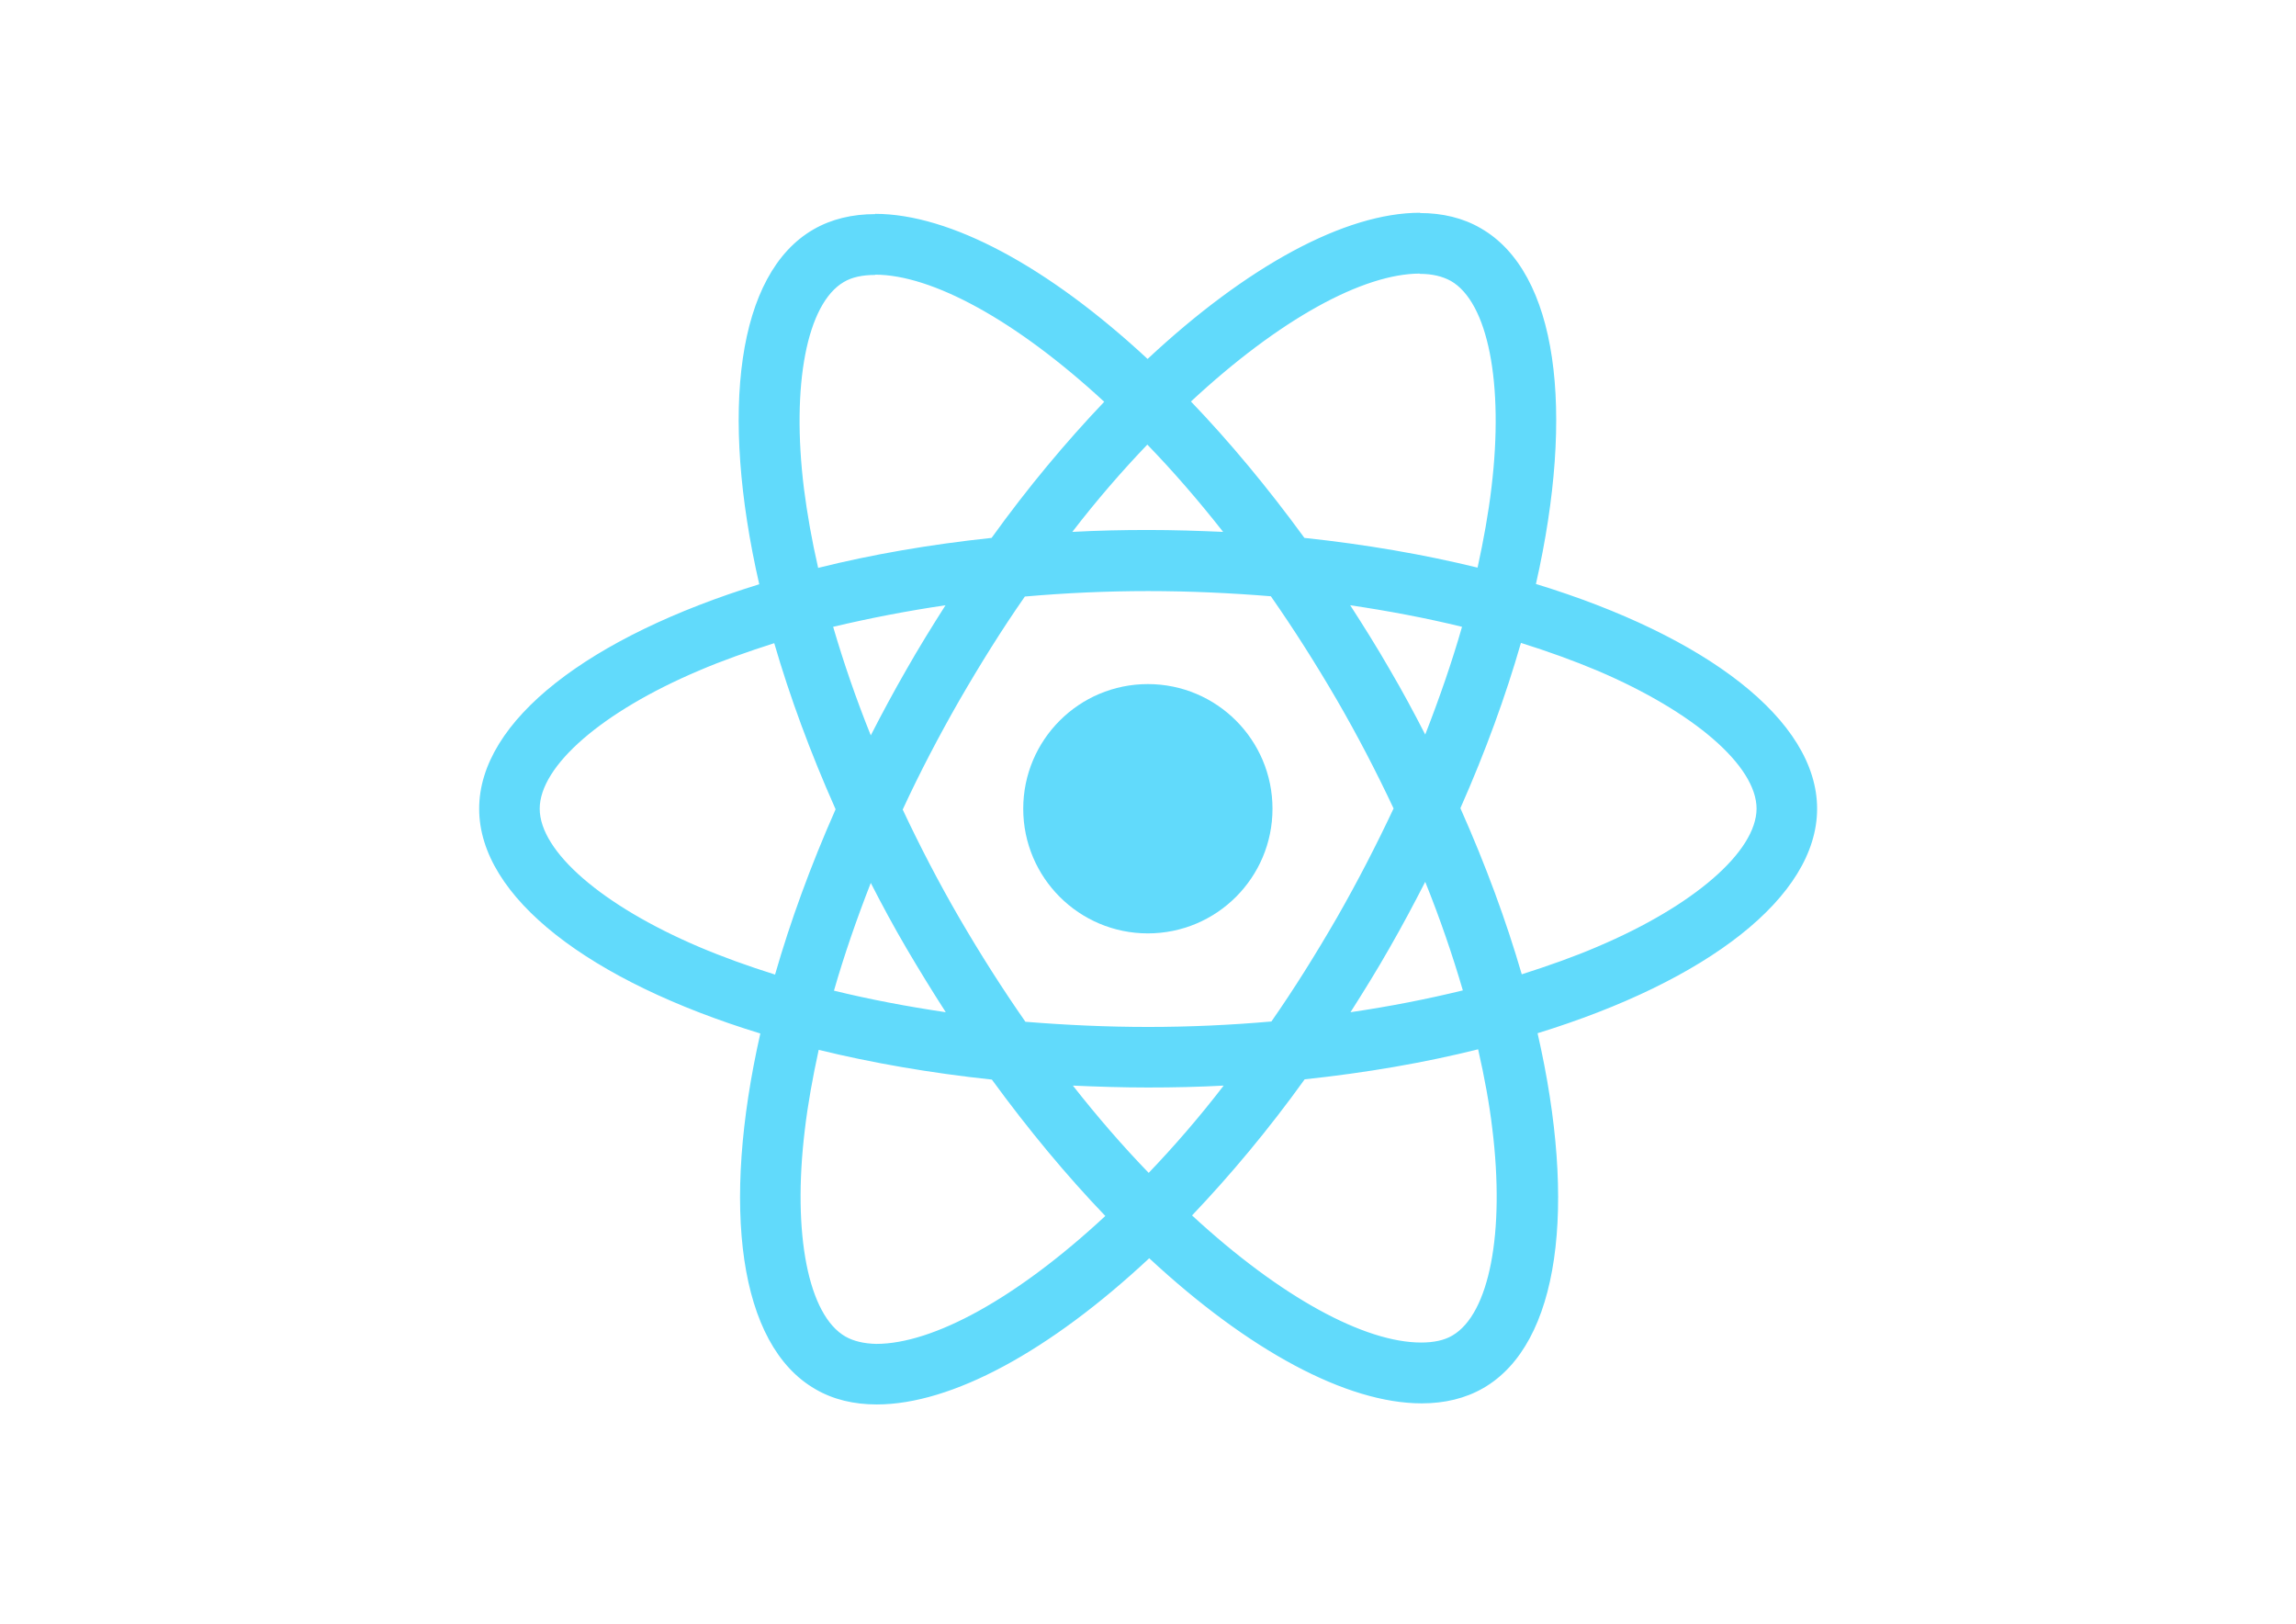
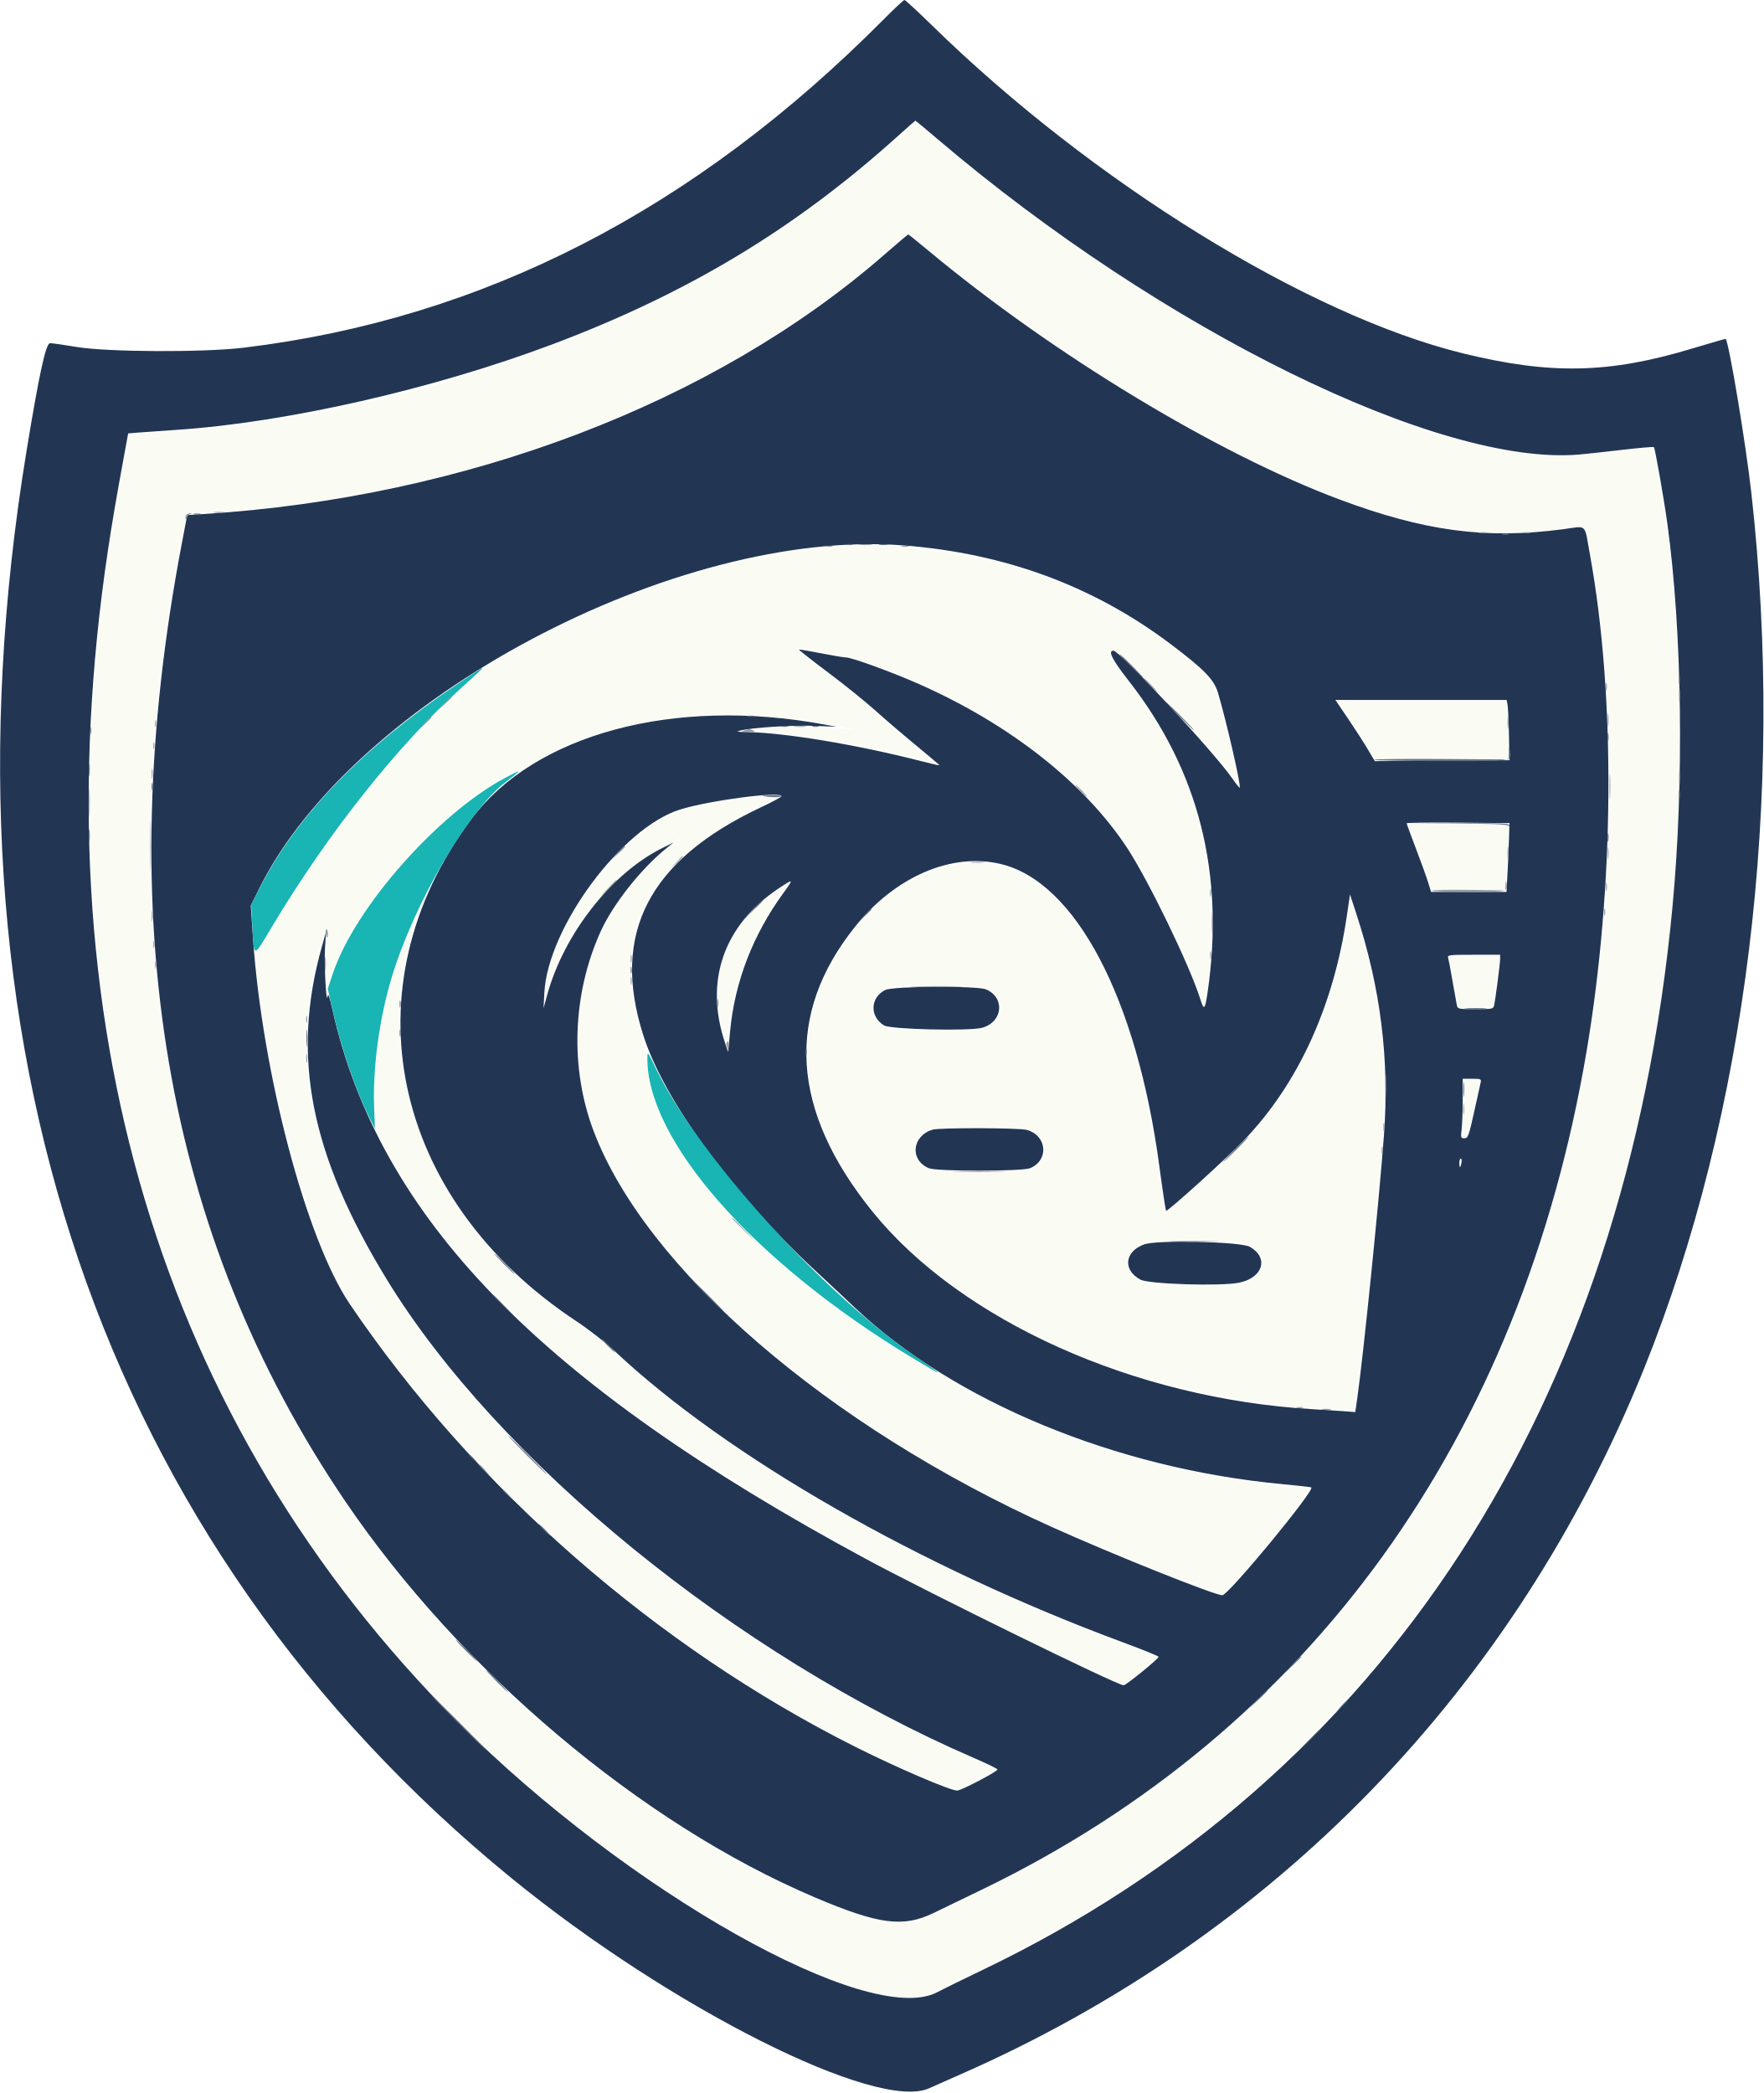
- <svg xmlns="http://www.w3.org/2000/svg" viewBox="0 0 841.9 595.3">
-   <g fill="#61DAFB">
-     <path d="M666.3 296.5c0-32.5-40.7-63.3-103.1-82.4 14.4-63.6 8-114.2-20.2-130.4-6.5-3.8-14.1-5.6-22.4-5.6v22.3c4.6 0 8.3.9 11.4 2.6 13.6 7.8 19.5 37.5 14.9 75.7-1.1 9.4-2.9 19.3-5.1 29.4-19.6-4.8-41-8.5-63.5-10.9-13.5-18.5-27.5-35.3-41.6-50 32.6-30.3 63.2-46.9 84-46.9V78c-27.5 0-63.5 19.6-99.9 53.6-36.4-33.8-72.4-53.2-99.9-53.2v22.3c20.7 0 51.4 16.5 84 46.6-14 14.7-28 31.4-41.3 49.9-22.6 2.4-44 6.1-63.6 11-2.3-10-4-19.7-5.2-29-4.7-38.2 1.1-67.9 14.6-75.8 3-1.8 6.9-2.6 11.5-2.6V78.5c-8.4 0-16 1.8-22.6 5.6-28.1 16.2-34.4 66.7-19.9 130.1-62.2 19.2-102.7 49.9-102.7 82.3 0 32.5 40.7 63.3 103.1 82.4-14.4 63.6-8 114.2 20.2 130.4 6.5 3.8 14.1 5.6 22.5 5.6 27.5 0 63.5-19.6 99.9-53.6 36.4 33.8 72.4 53.2 99.9 53.2 8.4 0 16-1.8 22.6-5.6 28.1-16.2 34.4-66.7 19.9-130.1 62-19.1 102.5-49.9 102.5-82.3zm-130.2-66.7c-3.7 12.9-8.3 26.2-13.5 39.5-4.1-8-8.4-16-13.1-24-4.6-8-9.5-15.8-14.4-23.4 14.2 2.1 27.9 4.7 41 7.9zm-45.8 106.5c-7.8 13.5-15.8 26.3-24.1 38.2-14.9 1.3-30 2-45.2 2-15.1 0-30.2-.7-45-1.9-8.3-11.9-16.4-24.6-24.2-38-7.6-13.1-14.5-26.4-20.8-39.8 6.2-13.4 13.2-26.8 20.7-39.9 7.8-13.5 15.8-26.3 24.1-38.2 14.9-1.3 30-2 45.2-2 15.1 0 30.2.7 45 1.9 8.3 11.9 16.4 24.6 24.2 38 7.6 13.1 14.5 26.4 20.8 39.8-6.3 13.4-13.2 26.8-20.7 39.9zm32.3-13c5.4 13.4 10 26.8 13.8 39.8-13.1 3.2-26.9 5.9-41.2 8 4.9-7.7 9.8-15.6 14.4-23.7 4.6-8 8.9-16.1 13-24.1zM421.2 430c-9.3-9.6-18.6-20.3-27.8-32 9 .4 18.2.7 27.5.7 9.4 0 18.7-.2 27.8-.7-9 11.7-18.3 22.4-27.5 32zm-74.4-58.9c-14.2-2.1-27.9-4.7-41-7.9 3.7-12.9 8.3-26.2 13.5-39.5 4.1 8 8.4 16 13.1 24 4.7 8 9.5 15.8 14.4 23.4zM420.7 163c9.3 9.6 18.6 20.3 27.8 32-9-.4-18.2-.7-27.5-.7-9.4 0-18.7.2-27.8.7 9-11.7 18.3-22.4 27.5-32zm-74 58.9c-4.9 7.7-9.8 15.6-14.4 23.7-4.6 8-8.9 16-13 24-5.4-13.4-10-26.8-13.8-39.8 13.1-3.1 26.9-5.8 41.2-7.9zm-90.5 125.2c-35.4-15.1-58.3-34.9-58.3-50.6 0-15.7 22.9-35.6 58.3-50.6 8.6-3.7 18-7 27.7-10.1 5.7 19.6 13.2 40 22.5 60.9-9.2 20.8-16.6 41.1-22.2 60.6-9.9-3.1-19.3-6.5-28-10.2zM310 490c-13.6-7.8-19.5-37.5-14.9-75.7 1.1-9.4 2.9-19.3 5.1-29.4 19.6 4.8 41 8.5 63.5 10.9 13.5 18.5 27.5 35.3 41.6 50-32.6 30.3-63.2 46.9-84 46.9-4.5-.1-8.3-1-11.3-2.7zm237.2-76.2c4.7 38.2-1.1 67.9-14.6 75.8-3 1.8-6.9 2.6-11.5 2.6-20.7 0-51.4-16.5-84-46.6 14-14.7 28-31.4 41.3-49.9 22.6-2.4 44-6.1 63.6-11 2.3 10.1 4.1 19.8 5.2 29.1zm38.5-66.7c-8.6 3.7-18 7-27.7 10.1-5.7-19.6-13.2-40-22.5-60.9 9.2-20.8 16.6-41.1 22.2-60.6 9.9 3.1 19.3 6.5 28.1 10.2 35.4 15.1 58.3 34.9 58.3 50.6-.1 15.7-23 35.6-58.4 50.6zM320.8 78.4z" />
-     <circle cx="420.9" cy="296.5" r="45.7" />
-     <path d="M520.5 78.1z" />
+ <svg xmlns="http://www.w3.org/2000/svg" id="svg" version="1.1" width="400" height="474.759" viewBox="0, 0, 400,474.759">
+   <g id="svgg">
+     <path id="path0" d="M202.491 32.216 C 160.710 69.604,95.724 95.134,34.798 98.097 L 29.327 98.363 29.121 99.374 C 3.677 224.151,34.711 330.579,117.822 403.559 C 148.660 430.638,192.855 455.175,207.514 453.356 C 214.139 452.534,246.632 434.721,263.868 422.462 C 346.492 363.694,389.537 257.174,379.755 135.679 C 378.801 123.825,375.827 102.525,375.007 101.668 C 374.870 101.526,371.378 101.842,367.245 102.371 C 346.596 105.010,327.065 100.982,299.807 88.460 C 273.172 76.224,238.146 53.456,212.717 31.848 C 210.067 29.596,207.807 27.753,207.693 27.750 C 207.580 27.748,205.239 29.757,202.491 32.216 M214.315 59.547 C 245.116 84.440,283.526 106.732,310.540 115.391 C 326.484 120.502,339.707 121.894,353.757 119.940 C 360.409 119.016,359.601 118.389,360.838 125.434 C 372.393 191.245,360.895 269.596,331.630 324.470 C 305.153 374.117,269.888 406.469,212.331 433.917 L 207.900 436.031 203.854 435.995 C 190.218 435.876,157.385 418.625,131.500 397.978 C 58.389 339.664,24.722 253.362,36.233 153.766 C 37.551 142.369,41.669 117.443,42.355 116.714 C 42.480 116.581,45.877 116.274,49.904 116.033 C 105.044 112.721,162.972 90.295,200.171 57.860 C 205.824 52.931,205.945 52.850,206.778 53.490 C 207.245 53.849,210.636 56.575,214.315 59.547 M185.934 124.106 C 164.104 126.350,138.802 134.843,116.582 147.385 C 100.739 156.328,77.343 183.422,60.552 212.271 L 57.825 216.955 58.579 223.545 C 61.473 248.865,70.932 282.622,78.294 293.898 C 108.815 340.652,161.435 384.008,212.202 404.232 L 217.275 406.252 221.830 403.823 L 226.384 401.394 224.656 400.648 C 157.243 371.568,98.082 319.504,77.450 271.098 C 69.184 251.707,67.408 235.614,71.686 218.882 C 74.499 207.880,74.277 208.056,74.112 216.956 L 73.965 224.855 75.312 220.897 C 80.486 205.688,100.586 183.150,115.607 175.715 C 116.985 175.033,119.933 173.465,122.158 172.230 C 140.051 162.305,164.325 159.640,190.366 164.742 C 193.015 165.261,194.489 165.609,193.642 165.515 C 189.748 165.084,178.200 164.855,174.374 165.134 C 169.318 165.502,170.022 165.813,177.371 166.460 C 185.128 167.143,201.485 170.254,209.768 172.623 C 211.178 173.026,212.331 173.298,212.331 173.226 C 212.331 173.155,209.947 171.134,207.033 168.734 C 204.118 166.335,200.520 163.235,199.037 161.845 C 196.546 159.512,190.701 154.868,183.316 149.355 C 181.664 148.121,180.372 147.052,180.445 146.979 C 180.860 146.565,195.014 149.677,198.707 150.994 C 223.531 159.849,244.416 174.955,256.087 192.495 C 260.368 198.930,270.609 220.195,272.488 226.552 C 274.186 232.295,275.364 206.129,273.858 196.146 C 271.380 179.727,265.908 167.175,255.584 154.230 C 251.314 148.877,250.762 147.592,252.732 147.592 C 254.100 147.592,273.742 168.353,278.558 174.889 C 279.860 176.656,280.925 178.024,280.925 177.928 C 280.925 176.485,277.617 162.427,276.099 157.418 C 273.720 149.565,251.195 135.134,231.687 128.962 C 218.459 124.777,199.244 122.738,185.934 124.106 M303.519 159.249 C 303.677 159.513,304.868 161.291,306.165 163.198 C 307.462 165.106,309.269 167.924,310.182 169.461 L 311.841 172.254 327.078 172.254 L 342.315 172.254 342.063 167.570 C 341.925 164.993,341.811 161.958,341.811 160.826 L 341.811 158.767 322.521 158.767 C 307.191 158.767,303.289 158.866,303.519 159.249 M167.671 181.173 C 158.373 182.145,151.985 184.131,147.546 187.430 C 135.058 196.712,125.230 211.686,123.747 223.693 C 123.271 227.538,123.393 227.693,124.280 224.379 C 127.773 211.342,138.850 197.847,151.115 191.687 C 155.218 189.626,155.325 189.702,151.900 192.241 C 133.081 206.192,126.037 233.369,135.090 257.093 C 144.292 281.205,169.788 306.570,209.767 331.384 C 219.933 337.694,239.721 347.086,259.861 355.160 C 270.613 359.471,270.648 359.480,271.839 358.478 C 272.637 357.805,272.638 357.806,271.914 358.661 C 271.094 359.630,270.941 359.524,275.411 361.091 L 277.413 361.793 280.038 359.028 C 286.744 351.964,297.537 338.023,296.658 337.559 C 296.377 337.411,294.468 337.177,292.417 337.040 C 268.558 335.443,238.175 326.265,218.873 314.824 C 217.713 314.136,215.291 312.794,213.493 311.842 C 177.287 292.679,150.393 264.315,147.010 241.728 C 146.667 239.442,145.871 235.838,145.240 233.719 C 138.698 211.736,146.380 196.472,170.205 184.114 L 176.686 180.753 173.796 180.794 C 172.206 180.816,169.450 180.987,167.671 181.173 M319.896 188.655 C 320.323 189.621,321.601 192.959,322.734 196.073 L 324.796 201.734 333.079 201.838 L 341.363 201.942 341.574 199.526 C 341.691 198.197,341.890 194.812,342.016 192.004 L 342.247 186.898 330.683 186.898 L 319.118 186.898 319.896 188.655 M214.771 196.528 C 205.358 198.995,199.599 203.072,192.815 212.073 C 181.676 226.850,180.208 243.084,188.482 259.997 C 204.524 292.790,248.295 316.272,299.342 319.473 C 307.679 319.996,307.339 320.078,307.626 317.472 C 307.750 316.340,308.551 309.171,309.405 301.541 C 315.645 245.822,315.503 234.753,308.227 209.742 C 306.463 203.680,306.204 203.407,305.815 207.205 C 303.948 225.425,294.865 245.500,282.548 258.626 C 278.591 262.843,264.670 275.230,264.304 274.859 C 264.146 274.698,263.476 270.405,262.817 265.318 C 256.576 217.139,237.938 190.455,214.771 196.528 M175.420 202.682 C 164.353 211.021,160.706 221.008,163.984 234.002 C 164.810 237.279,165.136 237.070,165.458 233.057 C 166.179 224.077,169.936 213.799,175.616 205.270 C 178.973 200.230,178.876 200.385,178.656 200.385 C 178.552 200.385,177.096 201.419,175.420 202.682 M92.881 210.878 C 87.290 223.344,83.694 243.270,85.089 254.057 C 86.610 265.814,109.561 293.858,133.141 312.773 C 158.727 333.297,213.104 364.374,253.781 381.720 C 255.018 382.248,256.352 381.419,261.405 376.982 L 262.718 375.829 255.733 373.206 C 207.281 355.010,164.331 330.410,138.921 306.302 C 137.013 304.492,133.633 301.835,131.410 300.397 C 99.059 279.478,83.760 243.996,93.275 211.952 C 94.603 207.478,94.514 207.236,92.881 210.878 M328.835 217.630 C 328.954 218.213,329.439 220.901,329.912 223.603 L 330.773 228.516 334.750 228.516 C 337.051 228.516,338.728 228.359,338.728 228.144 C 338.728 227.830,339.431 222.339,340.050 217.823 L 340.221 216.570 334.420 216.570 L 328.619 216.570 328.835 217.630 M224.198 224.393 C 227.806 226.362,227.789 231.164,224.168 232.882 C 222.497 233.676,202.522 233.858,201.034 233.094 C 196.417 230.722,196.910 225.432,201.893 223.863 C 204.035 223.189,222.810 223.635,224.198 224.393 M332.175 248.073 C 332.174 249.928,332.061 252.876,331.925 254.624 C 331.381 261.620,333.514 256.453,335.504 245.954 L 335.742 244.701 333.960 244.701 L 332.177 244.701 332.175 248.073 M234.188 256.520 C 237.808 258.238,237.825 263.040,234.217 265.010 C 232.165 266.131,211.973 266.055,210.019 264.919 C 206.482 262.864,206.818 257.820,210.597 256.246 C 212.209 255.576,232.698 255.813,234.188 256.520 M281.388 281.748 C 286.988 282.947,288.018 288.353,283.075 290.599 C 281.178 291.460,262.111 291.700,259.691 290.892 C 254.132 289.038,254.436 283.677,260.202 281.876 C 262.328 281.212,278.432 281.115,281.388 281.748 " stroke="none" fill="#fafbf3" fill-rule="evenodd" />
+     <path id="path1" d="M200.571 4.266 C 157.506 47.674,109.530 72.310,55.299 78.865 C 46.172 79.968,24.432 79.874,17.381 78.701 C 14.542 78.228,11.832 77.842,11.358 77.842 C 10.398 77.842,8.926 84.586,6.015 102.312 C -15.939 236.022,22.746 349.884,115.992 426.001 C 152.139 455.508,199.026 479.085,210.790 473.671 C 211.744 473.232,214.778 471.885,217.534 470.679 C 289.123 439.335,343.598 383.151,372.933 310.405 C 396.203 252.697,404.989 181.064,397.273 111.946 C 396.011 100.639,392.138 77.404,391.427 76.872 C 391.373 76.832,387.948 77.819,383.815 79.065 C 364.969 84.747,351.761 85.026,331.893 80.165 C 296.667 71.547,247.773 41.343,211.334 5.689 C 208.136 2.560,205.358 0.000,205.161 0.000 C 204.965 0.000,202.899 1.920,200.571 4.266 M212.636 31.530 C 263.515 74.844,326.490 105.811,358.189 103.103 C 359.672 102.976,364.051 102.501,367.920 102.047 C 371.788 101.593,375.043 101.311,375.153 101.421 C 375.414 101.682,377.410 113.028,378.192 118.690 C 381.563 143.120,382.025 177.538,379.361 205.780 C 368.703 318.789,313.902 403.188,222.816 446.875 C 218.639 448.878,214.017 451.147,212.545 451.916 C 197.119 459.979,142.228 429.005,103.843 390.578 C 36.137 322.798,8.654 230.861,24.457 125.016 C 25.404 118.674,26.322 113.287,28.175 103.201 L 29.073 98.309 31.396 98.120 C 32.673 98.016,36.566 97.741,40.046 97.509 C 64.982 95.847,98.279 88.273,125.241 78.129 C 156.013 66.551,180.380 51.867,203.661 30.869 C 205.780 28.957,207.565 27.386,207.627 27.377 C 207.688 27.368,209.943 29.237,212.636 31.530 M200.516 57.828 C 161.999 91.410,105.611 112.882,46.186 116.597 L 42.467 116.829 41.255 123.185 C 25.049 208.176,37.290 280.046,78.261 340.462 C 104.404 379.012,145.429 413.639,184.778 430.368 C 199.295 436.539,204.846 437.275,211.733 433.942 C 213.440 433.116,218.391 430.722,222.736 428.621 C 297.167 392.639,345.059 326.218,359.896 238.394 C 366.202 201.063,366.494 157.987,360.659 125.855 C 359.323 118.500,360.176 119.300,354.477 120.052 C 337.007 122.355,323.085 120.492,303.775 113.269 C 276.108 102.919,238.859 80.376,210.701 56.942 C 208.215 54.872,206.106 53.179,206.014 53.179 C 205.923 53.179,203.449 55.271,200.516 57.828 M205.029 123.722 C 228.008 125.529,248.063 132.944,265.511 146.084 C 273.143 151.833,275.381 154.134,276.276 157.158 C 278.216 163.717,281.558 178.301,281.202 178.657 C 281.120 178.739,280.374 177.816,279.544 176.607 C 275.514 170.735,253.996 147.592,252.566 147.592 C 251.225 147.592,252.248 149.602,256.095 154.528 C 271.909 174.779,277.820 198.132,273.930 224.995 C 273.343 229.051,273.098 229.304,272.288 226.698 C 269.943 219.157,260.489 199.630,255.592 192.214 C 245.894 177.526,229.012 164.254,208.474 155.172 C 202.214 152.403,193.240 149.138,191.854 149.124 C 191.354 149.119,188.787 148.689,186.152 148.168 C 183.516 147.648,181.300 147.280,181.229 147.352 C 181.157 147.424,184.144 149.768,187.866 152.561 C 191.589 155.355,196.407 159.238,198.574 161.190 C 200.741 163.143,204.897 166.702,207.808 169.099 C 210.720 171.497,213.102 173.516,213.102 173.585 C 213.102 173.655,211.151 173.213,208.767 172.602 C 194.336 168.908,178.002 166.193,169.364 166.053 C 167.048 166.016,166.858 165.964,168.015 165.688 C 170.824 165.017,179.962 164.451,184.778 164.649 L 189.788 164.856 186.898 164.323 C 152.827 158.047,121.301 166.518,106.907 185.815 C 78.506 223.891,88.531 271.789,130.741 299.699 C 133.533 301.545,137.356 304.525,139.421 306.467 C 164.937 330.445,208.601 355.461,254.806 372.573 C 259.198 374.199,262.796 375.658,262.802 375.815 C 262.819 376.256,255.423 382.274,254.864 382.274 C 253.406 382.274,210.859 361.407,196.339 353.571 C 122.370 313.652,86.007 276.176,75.374 228.902 C 74.708 225.940,74.421 225.165,74.306 226.012 C 74.006 228.211,73.501 218.712,73.724 215.047 L 73.947 211.368 72.975 214.836 C 66.025 239.648,70.350 261.771,87.704 290.173 C 112.935 331.467,166.888 375.420,221.116 398.858 C 223.934 400.076,226.248 401.207,226.257 401.372 C 226.282 401.828,218.031 406.152,217.122 406.159 C 215.580 406.172,203.581 401.028,194.247 396.353 C 148.846 373.614,107.509 337.433,79.321 295.761 C 69.450 281.167,59.457 243.314,57.376 212.628 L 56.886 205.411 58.874 201.412 C 80.142 158.626,153.438 119.665,205.029 123.722 M341.951 159.827 C 342.061 160.409,342.205 163.487,342.270 166.667 L 342.389 172.447 327.118 172.548 L 311.846 172.648 310.187 169.850 C 309.274 168.311,307.260 165.188,305.712 162.909 L 302.896 158.767 322.323 158.767 L 341.750 158.767 341.951 159.827 M177.260 180.636 C 177.257 180.795,175.117 181.934,172.503 183.168 C 147.085 195.165,138.528 211.816,145.929 234.875 C 150.694 249.722,166.217 270.907,185.191 288.458 C 187.700 290.779,191.582 294.413,193.817 296.533 C 216.310 317.868,253.056 333.085,290.641 336.627 C 294.305 336.972,297.368 337.319,297.448 337.398 C 298.200 338.141,278.624 361.850,277.259 361.850 C 275.510 361.850,252.392 352.595,238.536 346.348 C 187.708 323.432,146.595 287.927,134.694 256.671 C 129.223 242.303,129.818 225.403,136.294 211.187 C 139.110 205.007,145.514 196.938,151.252 192.340 L 152.794 191.105 150.466 192.242 C 138.776 197.951,127.876 211.819,124.076 225.819 L 123.291 228.709 123.472 225.241 C 124.244 210.385,141.046 187.704,154.309 183.613 C 161.095 181.519,177.278 179.420,177.260 180.636 M342.287 190.173 C 342.231 192.081,342.080 195.592,341.952 197.977 L 341.719 202.312 333.165 202.312 L 324.611 202.312 323.925 200.096 C 323.548 198.878,322.302 195.432,321.157 192.439 C 320.012 189.446,319.075 186.885,319.075 186.749 C 319.075 186.613,324.321 186.547,330.732 186.603 L 342.389 186.705 342.287 190.173 M226.931 195.967 C 243.969 199.983,257.872 226.429,262.968 264.514 C 263.699 269.976,264.388 274.536,264.499 274.647 C 264.785 274.932,278.127 262.857,282.138 258.683 C 294.435 245.886,302.500 228.279,305.525 207.629 L 306.219 202.890 307.608 207.129 C 313.174 224.117,315.199 240.336,313.912 257.611 C 312.802 272.524,309.239 307.577,307.849 317.280 L 307.415 320.303 304.478 320.085 C 302.863 319.965,299.807 319.766,297.688 319.643 C 257.400 317.296,217.913 299.564,197.914 274.839 C 179.310 251.840,177.995 230.069,194.006 210.147 C 203.100 198.832,215.828 193.350,226.931 195.967 M177.691 202.567 C 170.787 212.030,166.666 222.707,165.615 233.852 L 165.165 238.629 164.499 236.670 C 159.707 222.570,164.111 209.853,176.686 201.479 C 180.030 199.253,180.074 199.301,177.691 202.567 M340.270 217.520 C 340.270 218.550,339.224 226.621,338.908 228.035 C 338.722 228.866,338.549 228.902,334.682 228.902 C 330.814 228.902,330.643 228.866,330.460 228.035 C 330.356 227.558,329.913 225.087,329.477 222.543 C 329.041 220.000,328.591 217.616,328.478 217.245 C 328.288 216.623,328.736 216.570,334.271 216.570 L 340.270 216.570 340.270 217.520 M200.818 224.551 C 197.370 226.249,197.217 230.599,200.534 232.607 C 202.013 233.502,219.827 233.924,222.764 233.133 C 227.479 231.864,228.047 226.262,223.647 224.423 C 221.612 223.573,202.586 223.680,200.818 224.551 M335.850 245.568 C 335.743 246.045,335.217 248.419,334.682 250.843 C 333.125 257.898,333.023 258.189,332.109 258.189 C 331.358 258.189,331.317 258.041,331.542 256.166 C 331.676 255.053,331.787 252.018,331.789 249.422 L 331.792 244.701 333.919 244.701 C 335.925 244.701,336.034 244.750,335.850 245.568 M211.538 256.242 C 206.835 257.669,206.300 263.131,210.681 264.986 C 212.476 265.745,231.846 265.740,233.666 264.979 C 237.996 263.170,237.513 257.576,232.918 256.301 C 231.188 255.820,213.091 255.771,211.538 256.242 M331.501 263.776 C 331.400 264.306,331.250 264.740,331.169 264.740 C 331.088 264.740,331.021 264.306,331.021 263.776 C 331.021 263.247,331.171 262.813,331.353 262.813 C 331.536 262.813,331.602 263.247,331.501 263.776 M259.538 282.263 C 255.065 283.878,254.621 288.107,258.696 290.268 C 260.649 291.304,277.000 291.799,281.106 290.947 C 286.510 289.825,287.849 285.303,283.512 282.818 C 281.457 281.641,262.477 281.201,259.538 282.263 " stroke="none" fill="#223654" fill-rule="evenodd" />
+     <path id="path2" d="M103.636 155.239 C 82.282 169.610,67.433 184.885,59.111 201.041 L 56.968 205.202 57.216 209.634 C 57.658 217.542,57.330 217.505,61.733 210.141 C 74.319 189.092,90.281 168.958,104.563 156.115 C 111.171 150.173,111.168 150.170,103.636 155.239 M114.644 176.408 C 99.323 184.564,80.508 205.889,75.535 220.734 L 74.350 224.270 75.364 228.802 C 77.259 237.274,80.700 247.354,83.806 253.537 L 85.051 256.015 84.865 251.198 C 84.519 242.211,86.045 230.971,88.882 221.610 C 93.958 204.860,106.133 183.962,114.590 177.485 C 118.563 174.442,118.570 174.318,114.644 176.408 M146.845 239.763 C 146.526 258.524,170.891 286.227,206.796 307.929 C 214.200 312.404,214.672 312.423,208.092 307.980 C 186.806 293.607,157.971 261.667,148.703 242.197 C 147.007 238.634,146.867 238.450,146.845 239.763 " stroke="none" fill="#19b4b4" fill-rule="evenodd" />
+     <path id="path3" d="M48.651 116.268 C 49.234 116.357,50.188 116.357,50.771 116.268 C 51.354 116.180,50.877 116.108,49.711 116.108 C 48.545 116.108,48.068 116.180,48.651 116.268 M42.137 116.972 C 42.011 117.299,42.017 117.675,42.149 117.807 C 42.281 117.939,42.389 117.771,42.389 117.434 C 42.389 117.096,42.693 116.740,43.064 116.643 C 43.696 116.478,43.695 116.464,43.051 116.422 C 42.674 116.398,42.262 116.645,42.137 116.972 M335.554 120.889 C 336.033 120.981,336.727 120.978,337.095 120.881 C 337.463 120.785,337.071 120.709,336.224 120.714 C 335.376 120.718,335.074 120.797,335.554 120.889 M345.761 120.882 C 346.132 120.979,346.739 120.979,347.110 120.882 C 347.481 120.785,347.177 120.706,346.435 120.706 C 345.694 120.706,345.390 120.785,345.761 120.882 M194.885 123.592 C 195.570 123.677,196.783 123.679,197.583 123.595 C 198.382 123.512,197.823 123.442,196.339 123.441 C 194.855 123.439,194.201 123.507,194.885 123.592 M187.380 123.965 C 187.750 124.062,188.357 124.062,188.728 123.965 C 189.099 123.868,188.796 123.789,188.054 123.789 C 187.312 123.789,187.009 123.868,187.380 123.965 M204.532 123.972 C 205.012 124.064,205.705 124.061,206.074 123.964 C 206.442 123.868,206.050 123.792,205.202 123.797 C 204.355 123.801,204.053 123.880,204.532 123.972 M260.694 155.299 C 261.521 156.146,262.286 156.840,262.391 156.840 C 262.497 156.840,261.907 156.146,261.079 155.299 C 260.251 154.451,259.487 153.757,259.381 153.757 C 259.275 153.757,259.866 154.451,260.694 155.299 M364.259 155.877 C 364.263 156.724,364.342 157.026,364.434 156.547 C 364.527 156.067,364.523 155.374,364.427 155.005 C 364.330 154.637,364.255 155.029,364.259 155.877 M380.852 157.803 C 380.854 159.075,380.926 159.549,381.011 158.856 C 381.097 158.164,381.095 157.123,381.008 156.544 C 380.920 155.965,380.849 156.532,380.852 157.803 M100.943 159.441 L 99.615 160.886 101.060 159.558 C 101.855 158.828,102.505 158.178,102.505 158.113 C 102.505 157.819,102.179 158.096,100.943 159.441 M364.671 163.391 C 364.671 164.769,364.740 165.332,364.826 164.644 C 364.911 163.955,364.911 162.828,364.826 162.139 C 364.740 161.450,364.671 162.013,364.671 163.391 M341.931 163.969 C 341.933 165.241,342.005 165.715,342.090 165.022 C 342.176 164.329,342.174 163.289,342.087 162.710 C 341.999 162.131,341.928 162.697,341.931 163.969 M96.318 164.066 L 94.990 165.511 96.435 164.183 C 97.781 162.947,98.058 162.620,97.763 162.620 C 97.699 162.620,97.049 163.271,96.318 164.066 M35.157 164.162 C 35.157 164.904,35.236 165.207,35.333 164.836 C 35.430 164.465,35.430 163.858,35.333 163.487 C 35.236 163.117,35.157 163.420,35.157 164.162 M20.513 165.703 C 20.513 166.445,20.593 166.749,20.690 166.378 C 20.786 166.007,20.786 165.400,20.690 165.029 C 20.593 164.658,20.513 164.961,20.513 165.703 M180.250 164.826 C 180.939 164.911,182.066 164.911,182.755 164.826 C 183.444 164.740,182.881 164.671,181.503 164.671 C 180.125 164.671,179.562 164.740,180.250 164.826 M168.786 165.703 C 168.026 165.947,168.230 166.014,169.750 166.023 C 171.158 166.031,171.469 165.945,170.906 165.703 C 169.991 165.310,170.013 165.310,168.786 165.703 M34.771 169.171 C 34.771 169.913,34.851 170.217,34.948 169.846 C 35.045 169.475,35.045 168.868,34.948 168.497 C 34.851 168.126,34.771 168.430,34.771 169.171 M34.407 175.530 C 34.410 176.590,34.485 176.977,34.573 176.392 C 34.662 175.806,34.659 174.939,34.568 174.465 C 34.477 173.991,34.404 174.470,34.407 175.530 M365.081 178.420 C 365.081 181.069,365.143 182.153,365.218 180.829 C 365.293 179.504,365.293 177.336,365.218 176.012 C 365.143 174.687,365.081 175.771,365.081 178.420 M380.856 176.493 C 380.856 177.871,380.925 178.434,381.011 177.746 C 381.096 177.057,381.096 175.930,381.011 175.241 C 380.925 174.552,380.856 175.116,380.856 176.493 M20.191 182.081 C 20.191 185.048,20.252 186.211,20.325 184.665 C 20.398 183.119,20.398 180.692,20.324 179.270 C 20.250 177.849,20.190 179.114,20.191 182.081 M245.087 179.383 C 245.806 180.125,246.481 180.732,246.587 180.732 C 246.693 180.732,246.191 180.125,245.472 179.383 C 244.753 178.642,244.078 178.035,243.972 178.035 C 243.866 178.035,244.368 178.642,245.087 179.383 M34.078 191.908 C 34.078 197.100,34.133 199.224,34.199 196.628 C 34.266 194.032,34.266 189.783,34.199 187.187 C 34.133 184.591,34.078 186.715,34.078 191.908 M341.935 193.449 C 341.935 194.827,342.004 195.390,342.090 194.701 C 342.175 194.013,342.175 192.885,342.090 192.197 C 342.004 191.508,341.935 192.071,341.935 193.449 M364.667 193.642 C 364.669 194.913,364.741 195.387,364.826 194.694 C 364.912 194.002,364.910 192.961,364.823 192.382 C 364.735 191.803,364.664 192.370,364.667 193.642 M153.351 195.665 L 152.023 197.110 153.468 195.782 C 154.813 194.546,155.090 194.220,154.796 194.220 C 154.732 194.220,154.082 194.870,153.351 195.665 M220.319 195.654 C 221.003 195.739,222.217 195.740,223.016 195.657 C 223.816 195.574,223.256 195.504,221.773 195.502 C 220.289 195.500,219.635 195.569,220.319 195.654 M137.750 201.638 L 135.838 203.661 137.861 201.749 C 138.974 200.697,139.884 199.786,139.884 199.725 C 139.884 199.438,139.527 199.758,137.750 201.638 M341.478 200.689 L 341.426 201.955 332.984 201.845 C 328.341 201.784,324.623 201.864,324.722 202.023 C 324.820 202.182,328.625 202.312,333.175 202.312 C 342.065 202.312,342.081 202.308,341.701 200.317 C 341.573 199.643,341.518 199.735,341.478 200.689 M364.267 201.156 C 364.267 202.110,364.342 202.500,364.434 202.023 C 364.526 201.546,364.526 200.766,364.434 200.289 C 364.342 199.812,364.267 200.202,364.267 201.156 M274.471 202.505 C 274.475 203.353,274.554 203.654,274.646 203.175 C 274.739 202.695,274.735 202.002,274.639 201.633 C 274.542 201.265,274.467 201.657,274.471 202.505 M363.866 206.936 C 363.866 207.678,363.945 207.982,364.042 207.611 C 364.139 207.240,364.139 206.633,364.042 206.262 C 363.945 205.891,363.866 206.195,363.866 206.936 M34.407 207.900 C 34.410 208.960,34.485 209.347,34.573 208.762 C 34.662 208.176,34.659 207.309,34.568 206.835 C 34.477 206.361,34.404 206.840,34.407 207.900 M73.894 211.753 C 73.995 212.283,74.145 212.717,74.226 212.717 C 74.307 212.717,74.374 212.283,74.374 211.753 C 74.374 211.224,74.224 210.790,74.042 210.790 C 73.859 210.790,73.793 211.224,73.894 211.753 M34.771 214.258 C 34.771 215.000,34.851 215.303,34.948 214.933 C 35.045 214.562,35.045 213.955,34.948 213.584 C 34.851 213.213,34.771 213.516,34.771 214.258 M274.471 216.763 C 274.475 217.611,274.554 217.912,274.646 217.433 C 274.739 216.954,274.735 216.260,274.639 215.891 C 274.542 215.523,274.467 215.915,274.471 216.763 M73.730 218.690 C 73.731 220.173,73.801 220.733,73.884 219.934 C 73.968 219.134,73.966 217.920,73.881 217.236 C 73.796 216.552,73.728 217.206,73.730 218.690 M143.064 217.534 C 143.069 218.382,143.148 218.683,143.240 218.204 C 143.332 217.724,143.328 217.031,143.232 216.662 C 143.136 216.294,143.060 216.686,143.064 217.534 M35.157 218.882 C 35.157 219.624,35.236 219.928,35.333 219.557 C 35.430 219.186,35.430 218.579,35.333 218.208 C 35.236 217.837,35.157 218.141,35.157 218.882 M143.064 222.543 C 143.069 223.391,143.148 223.693,143.240 223.213 C 143.332 222.734,143.328 222.040,143.232 221.672 C 143.136 221.303,143.060 221.696,143.064 222.543 M207.418 223.795 C 210.120 223.861,214.542 223.861,217.245 223.795 C 219.947 223.728,217.736 223.674,212.331 223.674 C 206.927 223.674,204.716 223.728,207.418 223.795 M162.718 227.553 C 162.722 228.401,162.801 228.702,162.893 228.223 C 162.985 227.744,162.982 227.050,162.885 226.681 C 162.789 226.313,162.713 226.705,162.718 227.553 M69.454 231.214 C 69.454 231.956,69.533 232.259,69.630 231.888 C 69.727 231.517,69.727 230.910,69.630 230.539 C 69.533 230.169,69.454 230.472,69.454 231.214 M164.811 236.513 C 164.719 236.671,164.783 237.148,164.954 237.572 C 165.224 238.245,165.267 238.208,165.291 237.283 C 165.318 236.238,165.137 235.948,164.811 236.513 M69.469 240.077 C 69.469 241.031,69.544 241.421,69.636 240.944 C 69.728 240.467,69.728 239.687,69.636 239.210 C 69.544 238.733,69.469 239.123,69.469 240.077 M314.213 246.435 C 314.213 248.979,314.276 249.969,314.351 248.636 C 314.427 247.303,314.426 245.222,314.350 244.012 C 314.274 242.801,314.212 243.892,314.213 246.435 M331.907 251.638 C 331.907 252.803,331.980 253.280,332.068 252.697 C 332.156 252.115,332.156 251.161,332.068 250.578 C 331.980 249.995,331.907 250.472,331.907 251.638 M313.777 255.684 C 313.782 256.532,313.861 256.833,313.953 256.354 C 314.045 255.875,314.041 255.181,313.945 254.812 C 313.848 254.444,313.773 254.836,313.777 255.684 M313.384 260.886 C 313.384 261.628,313.464 261.932,313.560 261.561 C 313.657 261.190,313.657 260.583,313.560 260.212 C 313.464 259.841,313.384 260.145,313.384 260.886 M217.029 265.798 C 219.719 265.865,224.228 265.865,227.049 265.799 C 229.869 265.733,227.669 265.679,222.158 265.678 C 216.647 265.678,214.339 265.732,217.029 265.798 M166.089 276.407 C 166.089 276.465,167.433 277.809,169.075 279.393 L 172.062 282.274 169.181 279.287 C 166.506 276.513,166.089 276.125,166.089 276.407 M266.185 281.598 C 268.781 281.665,273.030 281.665,275.626 281.598 C 278.223 281.531,276.098 281.477,270.906 281.477 C 265.713 281.477,263.589 281.531,266.185 281.598 M294.123 319.341 C 294.494 319.438,295.101 319.438,295.472 319.341 C 295.843 319.244,295.539 319.165,294.798 319.165 C 294.056 319.165,293.752 319.244,294.123 319.341 M299.909 319.737 C 300.495 319.826,301.362 319.823,301.836 319.732 C 302.310 319.640,301.830 319.568,300.771 319.571 C 299.711 319.574,299.323 319.648,299.909 319.737 M108.671 332.298 C 108.671 332.364,109.234 332.928,109.923 333.550 L 111.175 334.682 110.044 333.430 C 108.988 332.262,108.671 332.000,108.671 332.298 " stroke="none" fill="#949ca4" fill-rule="evenodd" />
+     <path id="path4" d="M44.027 116.643 C 44.398 116.740,45.005 116.740,45.376 116.643 C 45.747 116.546,45.443 116.467,44.701 116.467 C 43.960 116.467,43.656 116.546,44.027 116.643 M340.751 121.268 C 341.122 121.364,341.729 121.364,342.100 121.268 C 342.471 121.171,342.168 121.091,341.426 121.091 C 340.684 121.091,340.381 121.171,340.751 121.268 M191.816 123.587 C 192.295 123.679,192.989 123.675,193.357 123.579 C 193.726 123.482,193.333 123.407,192.486 123.411 C 191.638 123.416,191.336 123.494,191.816 123.587 M199.518 123.586 C 199.995 123.678,200.776 123.678,201.252 123.586 C 201.729 123.494,201.339 123.419,200.385 123.419 C 199.432 123.419,199.041 123.494,199.518 123.586 M256.455 151.060 C 257.927 152.543,259.218 153.757,259.324 153.757 C 259.430 153.757,258.312 152.543,256.840 151.060 C 255.368 149.576,254.077 148.362,253.971 148.362 C 253.865 148.362,254.982 149.576,256.455 151.060 M380.837 154.143 C 380.837 155.096,380.912 155.487,381.004 155.010 C 381.096 154.533,381.096 153.752,381.004 153.276 C 380.912 152.799,380.837 153.189,380.837 154.143 M267.437 162.428 C 269.230 164.229,270.783 165.703,270.889 165.703 C 270.995 165.703,269.615 164.229,267.823 162.428 C 266.031 160.626,264.478 159.152,264.372 159.152 C 264.266 159.152,265.645 160.626,267.437 162.428 M169.653 162.501 C 170.024 162.598,170.631 162.598,171.002 162.501 C 171.373 162.404,171.069 162.324,170.328 162.324 C 169.586 162.324,169.282 162.404,169.653 162.501 M177.172 164.820 C 177.651 164.912,178.345 164.908,178.714 164.812 C 179.082 164.716,178.690 164.640,177.842 164.644 C 176.994 164.649,176.693 164.728,177.172 164.820 M184.297 164.813 C 184.668 164.910,185.275 164.910,185.645 164.813 C 186.016 164.716,185.713 164.637,184.971 164.637 C 184.229 164.637,183.926 164.716,184.297 164.813 M364.652 167.245 C 364.652 168.198,364.727 168.589,364.819 168.112 C 364.911 167.635,364.911 166.855,364.819 166.378 C 364.727 165.901,364.652 166.291,364.652 167.245 M342.258 170.625 L 342.197 172.272 326.819 172.167 C 318.361 172.109,311.522 172.192,311.620 172.351 C 311.718 172.510,318.644 172.640,327.010 172.640 C 343.702 172.640,342.786 172.780,342.478 170.268 C 342.336 169.111,342.314 169.148,342.258 170.625 M20.162 174.566 C 20.162 175.944,20.232 176.508,20.317 175.819 C 20.403 175.130,20.403 174.003,20.317 173.314 C 20.232 172.625,20.162 173.189,20.162 174.566 M34.386 178.420 C 34.386 179.162,34.465 179.465,34.562 179.094 C 34.659 178.724,34.659 178.117,34.562 177.746 C 34.465 177.375,34.386 177.678,34.386 178.420 M380.837 180.347 C 380.837 181.301,380.912 181.691,381.004 181.214 C 381.096 180.737,381.096 179.957,381.004 179.480 C 380.912 179.003,380.837 179.393,380.837 180.347 M173.025 180.565 C 174.338 180.859,177.264 180.909,177.264 180.639 C 177.264 180.478,176.180 180.367,174.855 180.392 C 173.531 180.416,172.707 180.494,173.025 180.565 M330.609 186.799 C 340.475 186.893,342.168 186.993,342.323 187.489 C 342.446 187.885,342.484 187.853,342.441 187.387 C 342.383 186.751,341.589 186.705,330.727 186.697 L 319.075 186.688 330.609 186.799 M20.162 189.595 C 20.162 190.973,20.232 191.537,20.317 190.848 C 20.403 190.159,20.403 189.032,20.317 188.343 C 20.232 187.654,20.162 188.218,20.162 189.595 M364.652 189.981 C 364.652 190.934,364.727 191.325,364.819 190.848 C 364.911 190.371,364.911 189.591,364.819 189.114 C 364.727 188.637,364.652 189.027,364.652 189.981 M140.059 193.545 L 138.536 195.183 140.173 193.660 C 141.697 192.243,141.988 191.908,141.697 191.908 C 141.634 191.908,140.897 192.645,140.059 193.545 M170.700 206.455 L 168.593 208.671 170.809 206.564 C 172.868 204.607,173.202 204.239,172.916 204.239 C 172.855 204.239,171.858 205.236,170.700 206.455 M274.900 209.441 C 274.901 211.561,274.966 212.379,275.044 211.259 C 275.122 210.139,275.121 208.405,275.042 207.405 C 274.963 206.406,274.899 207.322,274.900 209.441 M196.315 207.418 L 195.183 208.671 196.435 207.539 C 197.124 206.916,197.688 206.353,197.688 206.286 C 197.688 205.989,197.370 206.251,196.315 207.418 M143.057 220.039 C 143.057 220.780,143.136 221.084,143.233 220.713 C 143.330 220.342,143.330 219.735,143.233 219.364 C 143.136 218.993,143.057 219.297,143.057 220.039 M90.648 227.746 C 90.648 228.487,90.727 228.791,90.824 228.420 C 90.921 228.049,90.921 227.442,90.824 227.071 C 90.727 226.700,90.648 227.004,90.648 227.746 M332.673 228.802 C 333.899 228.878,335.807 228.878,336.912 228.800 C 338.017 228.722,337.013 228.660,334.682 228.661 C 332.351 228.661,331.447 228.725,332.673 228.802 M69.499 235.453 C 69.499 237.254,69.565 237.991,69.646 237.091 C 69.727 236.190,69.727 234.716,69.646 233.815 C 69.565 232.914,69.499 233.651,69.499 235.453 M90.648 234.297 C 90.648 235.039,90.727 235.342,90.824 234.971 C 90.921 234.600,90.921 233.993,90.824 233.622 C 90.727 233.251,90.648 233.555,90.648 234.297 M182.756 238.728 C 182.760 239.576,182.839 239.878,182.932 239.398 C 183.024 238.919,183.020 238.225,182.924 237.857 C 182.827 237.488,182.752 237.881,182.756 238.728 M331.918 247.206 C 331.920 248.690,331.990 249.250,332.073 248.450 C 332.157 247.650,332.155 246.437,332.070 245.752 C 331.985 245.068,331.917 245.723,331.918 247.206 M280.154 260.694 C 278.575 262.283,277.370 263.584,277.476 263.584 C 277.582 263.584,278.961 262.283,280.539 260.694 C 282.118 259.104,283.324 257.803,283.218 257.803 C 283.112 257.803,281.733 259.104,280.154 260.694 M114.258 286.705 C 115.517 287.977,116.633 289.017,116.739 289.017 C 116.845 289.017,115.902 287.977,114.644 286.705 C 113.385 285.434,112.269 284.393,112.163 284.393 C 112.057 284.393,113.000 285.434,114.258 286.705 M160.501 294.027 C 162.400 295.934,164.040 297.495,164.146 297.495 C 164.252 297.495,162.785 295.934,160.886 294.027 C 158.988 292.119,157.347 290.559,157.242 290.559 C 157.136 290.559,158.602 292.119,160.501 294.027 M111.753 293.748 C 111.753 293.806,113.097 295.150,114.740 296.734 L 117.726 299.615 114.846 296.628 C 112.170 293.854,111.753 293.466,111.753 293.748 M137.765 305.202 C 138.593 306.050,139.357 306.744,139.463 306.744 C 139.569 306.744,138.978 306.050,138.150 305.202 C 137.322 304.355,136.558 303.661,136.452 303.661 C 136.346 303.661,136.937 304.355,137.765 305.202 M119.461 330.058 C 121.891 332.495,123.966 334.489,124.072 334.489 C 124.178 334.489,122.276 332.495,119.846 330.058 C 117.415 327.620,115.340 325.626,115.234 325.626 C 115.128 325.626,117.030 327.620,119.461 330.058 M106.358 329.986 C 106.358 330.052,106.922 330.616,107.611 331.238 L 108.863 332.370 107.731 331.118 C 106.676 329.950,106.358 329.688,106.358 329.986 M114.066 338.078 C 114.066 338.145,114.629 338.708,115.318 339.331 L 116.570 340.462 115.439 339.210 C 114.383 338.043,114.066 337.780,114.066 338.078 M123.314 347.013 C 124.033 347.755,124.708 348.362,124.814 348.362 C 124.920 348.362,124.418 347.755,123.699 347.013 C 122.980 346.272,122.305 345.665,122.199 345.665 C 122.094 345.665,122.595 346.272,123.314 347.013 M105.588 374.374 C 106.953 375.751,108.157 376.879,108.263 376.879 C 108.369 376.879,107.338 375.751,105.973 374.374 C 104.608 372.996,103.404 371.869,103.298 371.869 C 103.192 371.869,104.222 372.996,105.588 374.374 M293.049 377.746 L 291.137 379.769 293.160 377.856 C 294.273 376.805,295.183 375.894,295.183 375.833 C 295.183 375.546,294.826 375.866,293.049 377.746 M112.524 381.310 C 113.889 382.688,115.093 383.815,115.199 383.815 C 115.305 383.815,114.275 382.688,112.909 381.310 C 111.544 379.933,110.340 378.805,110.234 378.805 C 110.128 378.805,111.159 379.933,112.524 381.310 M285.342 385.453 L 283.430 387.476 285.453 385.564 C 287.333 383.787,287.653 383.430,287.365 383.430 C 287.304 383.430,286.394 384.340,285.342 385.453 M103.854 390.751 C 107.240 394.143,110.097 396.917,110.203 396.917 C 110.309 396.917,107.625 394.143,104.239 390.751 C 100.853 387.360,97.996 384.586,97.890 384.586 C 97.784 384.586,100.467 387.360,103.854 390.751 M304.215 386.994 L 303.083 388.247 304.335 387.115 C 305.024 386.492,305.588 385.929,305.588 385.862 C 305.588 385.565,305.270 385.827,304.215 386.994 M296.905 394.701 L 294.605 397.110 297.013 394.810 C 298.338 393.545,299.422 392.461,299.422 392.401 C 299.422 392.117,299.042 392.464,296.905 394.701 " stroke="none" fill="#667385" fill-rule="evenodd" />
  </g>
</svg>
